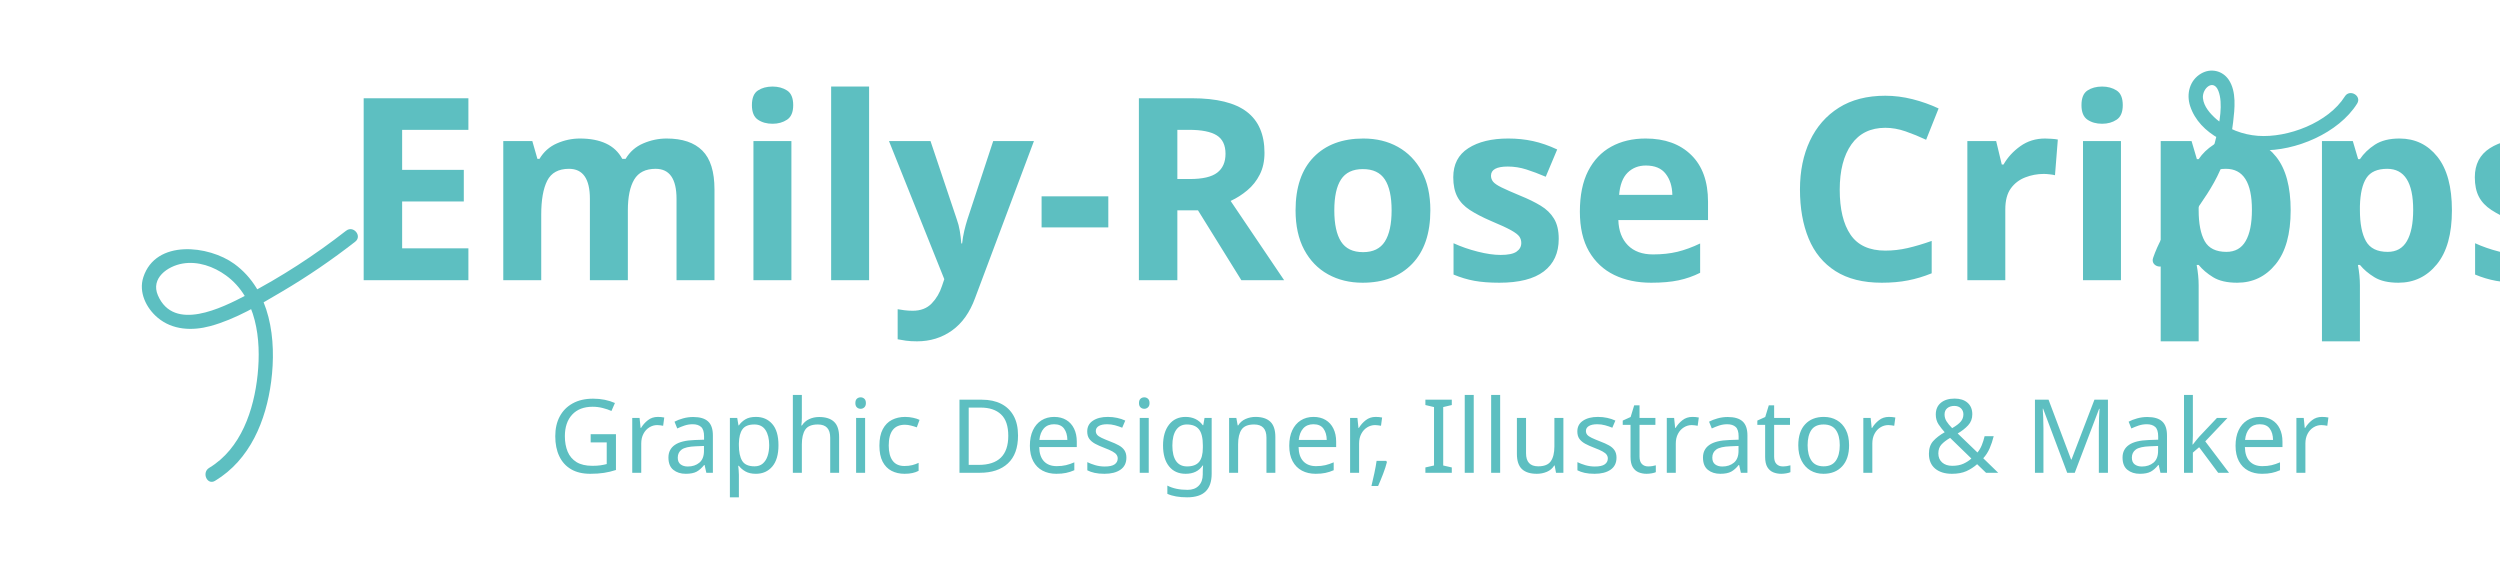
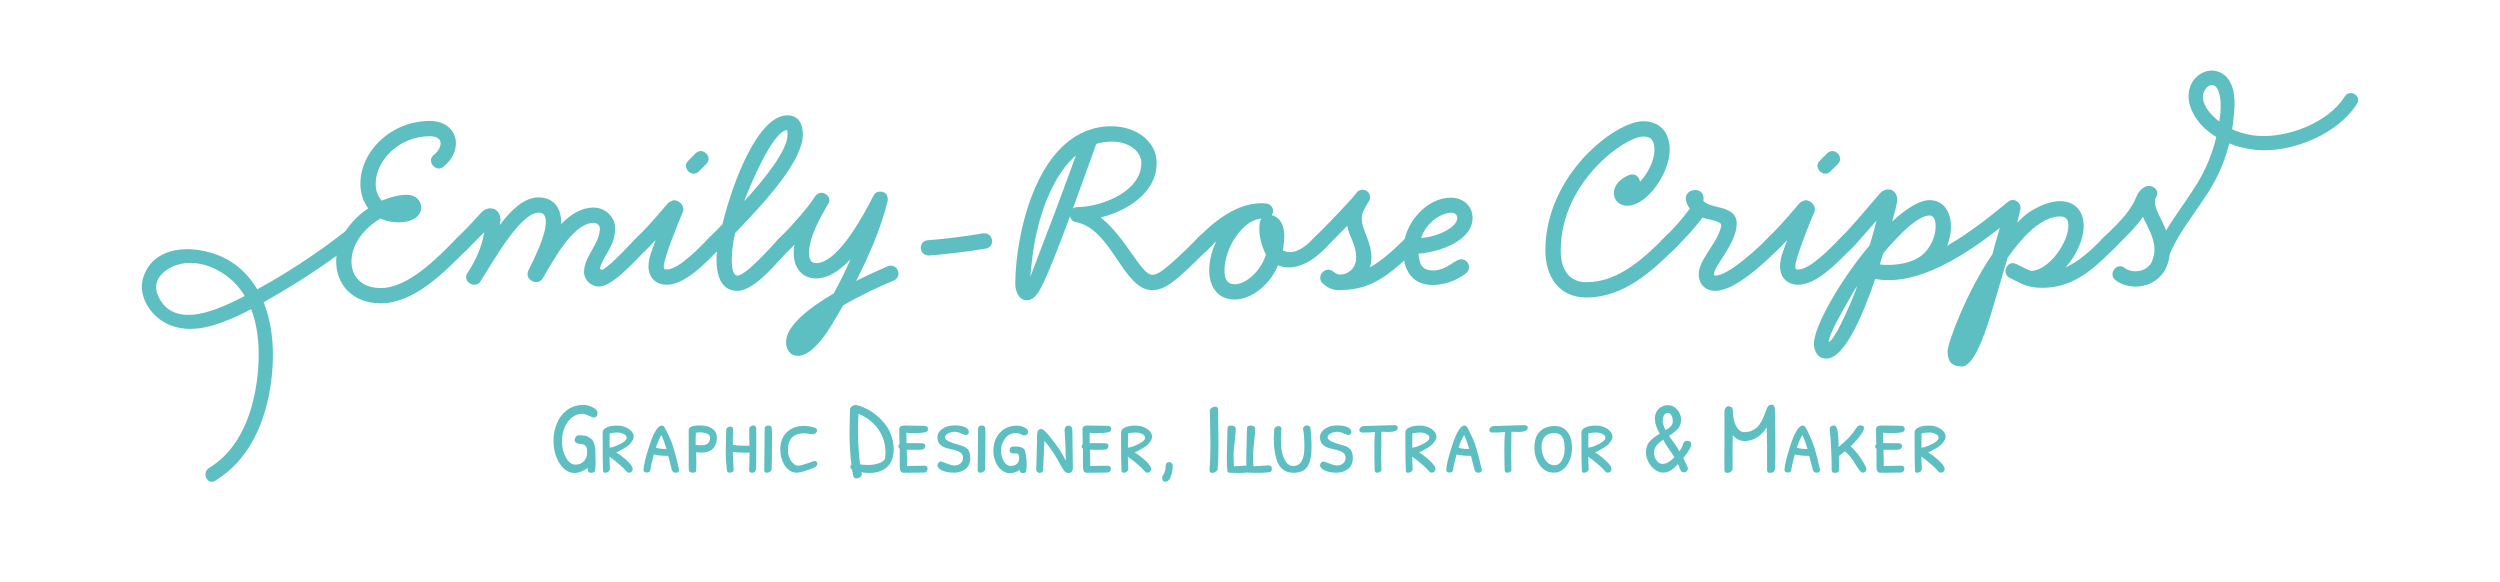
<svg xmlns="http://www.w3.org/2000/svg" id="Layer_1" version="1.1" viewBox="0 0 841.89 195.77">
  <defs>
    <style>
      .st0 {
-         font-family: HandsomePro-Bold, 'Handsome Pro';
-         font-size: 85.79px;
-         font-weight: 700;
-       }
- 
-       .st0, .st1, .st2 {
        fill: #5dbfc1;
-       }
- 
-       .st1 {
-         font-family: PatrickHandSC-Regular, 'Patrick Hand SC';
-         font-size: 34.47px;
      }
    </style>
  </defs>
  <g>
-     <text class="st0" transform="translate(114.75 94.35)">
-       <tspan x="0" y="0">Emily-Rose Cripps</tspan>
-     </text>
-     <path class="st2" d="M116.55,77.7c-10.58,8.26-21.84,15.58-33.75,21.77-8.08,4.2-24.24,12.38-29.62,0-2.51-5.77,3.22-9.85,8.34-10.72,5.14-.87,10.46,1,14.59,4.01,10.34,7.52,11.88,21.61,10.65,33.4-1.23,11.86-5.56,24.93-16.32,31.4-2.61,1.57-.68,5.95,1.96,4.37,11.81-7.1,17.2-20.27,18.92-33.46,1.82-14.04-.13-30.66-12.42-39.61-8.58-6.24-26.44-8.36-30.63,4.48-1.65,5.04.95,10.38,4.81,13.63,4.98,4.21,11.63,4.49,17.71,2.85,8.56-2.31,16.63-7.18,24.21-11.65,8.57-5.05,16.79-10.67,24.63-16.79,2.43-1.89-.62-5.59-3.05-3.69h0Z" />
-     <path class="st2" d="M729.68,88.14c3.89-11.36,13.12-19.79,17.91-30.71,2.28-5.2,3.77-10.66,4.43-16.3.52-4.46,1.19-10.29-1.48-14.26-2.1-3.12-6.04-3.99-9.27-2.12-3.9,2.25-5.07,6.86-3.72,10.98,3.13,9.6,14.65,14.55,23.98,14.86,11.45.38,26.02-5.76,32.25-15.71,1.64-2.62-2.5-5.02-4.13-2.42-5.55,8.85-19.23,14.04-29.31,13.28-5.03-.38-10.11-2.25-13.94-5.59-2.05-1.79-4.29-4.28-4.55-7.11-.3-3.28,3.56-6.65,5.21-2.42s.33,10.87-.66,15.24c-1.25,5.53-3.37,10.76-6.3,15.61-5.11,8.49-11.78,15.87-15.03,25.38-1,2.92,3.62,4.18,4.62,1.27h0Z" />
+     <g>
+       <path class="st0" d="M158.33,82.94l-1.37,1.37c-7.38,7.38-17.5,17.84-28.74,17.84-9.52,0-15.01-6.35-15.01-14.07,0-7.21,4.63-13.81,10.81-17.93-1.8-2.32-2.66-5.32-2.66-8.24,0-11.07,10.47-21.19,23.42-21.19,5.15,0,8.75,3.09,8.75,7.55,0,2.92-1.54,5.75-4.12,7.81-.51.43-1.12.69-1.63.69-1.37,0-2.66-1.37-2.66-2.75,0-.69.34-1.29,1.03-1.89,1.63-1.37,2.23-2.83,2.23-3.86,0-.94-.6-2.4-3.6-2.4-10.47,0-18.27,8.24-18.27,16.04,0,2.23.69,4.2,2.06,5.66,2.49-1.11,5.75-1.97,8.49-1.97,3,0,4.8,2.06,4.8,4.29,0,2.4-2.23,4.98-7.63,4.98-2.32,0-4.38-.43-6.09-1.29-5.41,3.17-9.78,8.58-9.78,14.5,0,4.8,3.17,8.92,9.87,8.92,9.27,0,18.96-10.12,25.14-16.3l1.37-1.37c.6-.6,1.2-.86,1.8-.86,1.37,0,2.66,1.29,2.66,2.66,0,.6-.26,1.2-.86,1.8Z" />
+       <path class="st0" d="M218.72,82.94l-1.37,1.37c-2.92,2.92-10.98,12.18-15.61,12.18-2.83,0-5.06-2.32-5.06-4.89,0-5.32,5.32-9.44,5.32-14.67,0-.94-.86-1.89-2.06-1.89-7.12,0-13.9,13.3-17.24,18.79-.51.86-1.37,1.2-2.14,1.2-1.37,0-2.92-1.2-2.92-2.66,0-.43.09-.77.26-1.2,2.06-4.2,5.92-11.84,5.92-16.47,0-2.49-1.12-3.09-2.49-3.09-6.35,0-16.3,18.27-19.56,23.16-.51.86-1.29,1.12-2.06,1.12-1.37,0-2.75-1.12-2.75-2.57,0-.43.17-.94.51-1.46,2.83-4.29,4.8-8.75,5.58-13.64-1.54,1.63-3.35,3.35-4.72,4.72l-1.37,1.37c-.6.6-1.2.86-1.8.86-1.37,0-2.66-1.29-2.66-2.66,0-.6.26-1.2.86-1.8l1.37-1.37c2.32-2.32,5.23-5.4,7.29-7.72.77-.86,1.89-1.46,3.09-1.46,2.4,0,3.43,2.06,3.43,3.77,0,.43-.09,1.2-.26,1.89,3.95-5.32,8.41-9.35,13.04-9.35s7.63,3,7.63,8.24v.77c3.17-3.26,6.78-5.58,10.98-5.58,3.6,0,7.21,2.83,7.21,7.03,0,5.23-3,8.24-4.55,11.75-.34.77-.51,1.29-.51,1.63,0,.43.26.51.77.51.26,0,.94-.51,1.97-1.37,3.17-2.57,6.26-6.09,8.92-8.75l1.37-1.37c.6-.6,1.2-.86,1.8-.86,1.37,0,2.66,1.29,2.66,2.66,0,.6-.26,1.2-.86,1.8Z" />
+       <path class="st0" d="M243.17,82.94l-1.37,1.37c-4.12,4.12-11.07,11.58-17.24,11.58-3.95,0-6.18-2.66-6.18-6.26,0-2.83,1.46-6.09,2.4-8.75-.69.69-1.37,1.37-2.06,2.06l-1.37,1.37c-.6.6-1.2.86-1.8.86-1.37,0-2.66-1.29-2.66-2.66,0-.6.26-1.2.86-1.8l1.37-1.37c3.95-3.95,7.98-8.75,9.87-10.98.26-.26,1.63-.94,1.97-.94,1.54,0,3.17,1.46,3.17,3,0,.34,0,.6-.17.94-1.03,2.32-6.43,15.61-6.43,18.27,0,1.03.17,1.12,1.03,1.12,3.95,0,10.89-7.29,13.64-10.04l1.37-1.37c.6-.6,1.2-.86,1.8-.86,1.37,0,2.66,1.29,2.66,2.66,0,.6-.26,1.2-.86,1.8ZM237.77,55.32l-2.32,2.32c-.6.6-1.2.86-1.8.86-1.37,0-2.66-1.29-2.66-2.66,0-.6.26-1.2.86-1.8l2.32-2.32c.6-.6,1.2-.86,1.8-.86,1.37,0,2.66,1.29,2.66,2.66,0,.6-.26,1.2-.86,1.8Z" />
+       <path class="st0" d="M247.55,78.48c-.77,3.35-1.12,6.52-1.12,9.01,0,.94,0,5.32,1.89,5.32,3,0,12.18-10.64,13.64-12.1l1.37-1.37c.6-.6,1.2-.86,1.8-.86,1.37,0,2.66,1.29,2.66,2.66,0,.6-.26,1.2-.86,1.8l-1.37,1.37c-3.69,3.69-11.32,13.64-17.24,13.64s-7.03-6-7.03-10.47c0-.77,0-1.8.17-2.92-.51.34-.94.6-1.46.6-1.37,0-2.66-1.29-2.66-2.66,0-.6.26-1.2.86-1.8l1.37-1.37c1.03-1.03,2.23-2.32,3.69-3.77,3.69-15.01,12.18-36.72,21.88-36.72,3.95,0,5.23,3.09,5.23,6.43,0,8.49-11.41,21.45-22.82,33.2ZM265.13,44.08l-.08-.26c-4.8,0-13.04,19.99-14.41,23.93,7.21-7.89,14.58-17.16,14.58-22.48,0-.43,0-.86-.09-1.2Z" />
+       <path class="st0" d="M300.99,94.44c-4.89,2.06-11.24,4.98-17.07,8.41-1.29,2.32-2.66,4.55-4.03,6.86-3.43,5.66-7.63,10.12-11.15,10.12-3.09,0-4.03-2.66-4.03-4.63,0-5.49,7.72-11.5,16.04-16.38,2.06-3.69,3.95-7.55,5.66-11.5-3.52,3.69-7.38,6.43-11.58,6.43-4.63,0-7.55-3.43-7.55-8.58,0-.94.09-1.89.26-2.83l-1.97,1.97c-.6.6-1.2.86-1.8.86-1.37,0-2.66-1.29-2.66-2.66,0-.6.26-1.2.86-1.8l1.37-1.37c3.6-3.6,9.18-9.95,11.07-13.12.43-.69,1.29-1.29,2.14-1.29,1.37,0,2.75,1.03,2.75,2.49,0,.6-.17.94-.51,1.46-2.75,4.63-6.35,11.15-6.35,16.3,0,2.92,1.29,3.43,2.4,3.43,7.46,0,16.21-16.64,19.22-22.56.51-1.03,1.29-1.54,2.32-1.54,1.63,0,2.57,1.03,2.57,2.49,0,.34,0,.6-.09.94-2.32,9.27-6.26,18.19-10.55,26.68,4.38-2.23,8.32-3.95,10.64-4.98.34-.17.77-.17,1.12-.17,1.46,0,2.49,1.29,2.49,2.66,0,.94-.43,1.8-1.54,2.32Z" />
+       <path class="st0" d="M331.96,83.72c-5.4.94-14.93,2.06-19.13,2.32-1.54,0-2.75-1.03-2.75-2.57,0-1.2.77-2.49,2.4-2.57,4.03-.26,13.38-1.37,18.62-2.32h.51c1.54,0,2.49,1.37,2.49,2.66,0,1.12-.69,2.23-2.14,2.49Z" />
+       <path class="st0" d="M407.79,82.94l-1.37,1.37c-10.98,10.98-14.24,13.38-18.44,13.38-9.69,0-13.47-20.25-25.31-22.82-1.2-.09-2.15-.86-2.32-2.06-4.29,11.58-8.92,23.33-10.98,26.08-.86,1.12-1.97,2.23-3.52,2.23-2.92,0-3.95-3.26-3.95-5.58,0-16.04,7.29-53.02,32.43-53.02,7.81,0,15.18,4.72,15.18,12.35,0,10.29-10.38,16.3-18.87,18.36,8.41,6.52,13.64,19.3,17.33,19.3,1.54,0,3.26-.26,14.84-11.84l1.37-1.37c.6-.6,1.2-.86,1.8-.86,1.37,0,2.66,1.29,2.66,2.66,0,.6-.26,1.2-.86,1.8ZM348.86,79.34c-.94,4.38-1.54,9.61-1.89,13.9,1.46-3.86,3.17-8.41,4.98-13.12,3.69-9.44,7.81-20.76,10.38-27.79-6.86,5.92-11.24,16.64-13.47,27.02ZM374.33,47.69c-1.8,0-3.52.26-5.15.77-1.29,3.6-4.46,12.44-7.89,21.79.51-.43.86-.51,1.54-.51,7.72,0,21.53-5.06,21.53-14.84,0-3.6-3.69-7.21-10.04-7.21Z" />
+       <path class="st0" d="M446.91,82.94l-1.37,1.37c-3.35,3.35-7.46,5.75-11.58,5.75-1.2,0-2.4-.26-3.6-.69-2.57,6.35-8.84,11.5-14.58,11.5-6.18,0-8.58-4.98-8.58-9.78,0-2.66.69-6.43,2.4-9.87l-3.17,3.09c-.6.6-1.2.86-1.8.86-1.37,0-2.66-1.29-2.66-2.66,0-.6.26-1.2.86-1.8l1.37-1.37c7.29-7.29,14.07-10.9,20.67-10.9.6,0,.69,0,1.46.09,1.63.17,2.4,1.37,2.4,2.57,0,.51-.17.94-.43,1.37,3.17.77,4.2,4.12,4.2,6.95,0,1.37-.17,3.09-.51,4.89.77.34,1.63.6,2.4.6,2.49,0,5.06-1.72,7.55-4.2l1.37-1.37c.6-.6,1.2-.86,1.8-.86,1.37,0,2.66,1.29,2.66,2.66,0,.6-.26,1.2-.86,1.8ZM424.09,77.11c0-1.8.17-2.57.69-3.52-6.09.34-12.44,9.78-12.44,17.5,0,3.35,1.29,4.63,3.43,4.63,3.77,0,8.66-4.2,10.55-9.95-1.63-3.26-2.23-6.26-2.23-8.66Z" />
+       <path class="st0" d="M477.79,82.94l-1.37,1.37c-10.47,10.47-16.47,13.38-25.74,13.38-2.06,0-3.86-.94-5.32-2.32-.6-.6-.77-1.2-.77-1.8,0-1.54,1.29-2.75,2.75-2.75.51,0,1.2.17,1.72.69.34.26.51.34.77.51.51.34,1.03.43,1.54.43,2.75,0,5.32-2.32,5.32-5.58,0-4.8-2.23-6.69-3-10.81-2.4,2.49-4.89,4.98-6.78,6.86l-1.37,1.37c-.6.6-1.2.86-1.8.86-1.37,0-2.66-1.29-2.66-2.66,0-.6.26-1.2.86-1.8l1.37-1.37c4.55-4.55,11.58-11.84,13.38-14.24.6-.86,1.37-1.2,2.14-1.2,1.37,0,2.57,1.12,2.57,2.57,0,.51-.17,1.03-.6,1.63-.86,1.29-2.23,3.69-2.23,5.15,0,4.63,3.26,7.72,3.26,13.64,0,1.12-.17,2.23-.51,3.17,3.17-1.8,6.78-4.63,11.5-9.35l1.37-1.37c.6-.6,1.2-.86,1.8-.86,1.37,0,2.66,1.29,2.66,2.66,0,.6-.26,1.2-.86,1.8Z" />
+       <path class="st0" d="M477.7,85.43c.26,3.43,1.03,5.66,4.98,5.66,1.37,0,2.92-.43,4.55-1.29,2.06-1.12,3.43-2.49,4.89-2.49s2.57,1.2,2.57,2.57c0,.6-.17,1.2-.6,1.72-.51.69-2.32,1.89-4.63,2.92-2.32.94-4.72,1.46-6.86,1.46-7.12,0-10.04-4.98-10.04-11.58,0-9.35,8.06-17.84,15.96-17.84,4.29,0,7.38,2.83,7.38,6.86,0,6.95-9.52,11.24-18.19,12.01ZM488.51,71.62c-4.89.6-8.58,4.46-9.95,8.49,5.4-.26,12.18-3.52,12.18-6.69,0-.51-.17-1.8-2.23-1.8Z" />
+       <path class="st0" d="M564.77,82.94c-8.24,8.24-17.84,17.24-30.54,17.24-9.44,0-13.81-7.29-13.81-15.87,0-25.48,23.59-43.49,32.94-43.49,5.32,0,8.92,3.43,8.92,9.61,0,7.81-7.55,18.87-14.33,18.87-2.23,0-4.46-1.54-4.46-4.29,0-3,2.66-5.06,5.15-6.09.43-.17.77-.17,1.12-.17,1.46,0,2.4,1.2,2.49,2.49,2.49-2.66,4.89-6.86,4.89-10.81,0-3.52-1.46-4.46-3.77-4.46-6.09,0-27.79,15.27-27.79,38.35,0,6.95,3.17,10.72,8.66,10.72,11.07,0,19.82-8.58,26.94-15.7.6-.6,1.2-.86,1.8-.86,1.37,0,2.66,1.29,2.66,2.66,0,.6-.26,1.2-.86,1.8Z" />
+       <path class="st0" d="M599.77,82.94l-1.37,1.37c-4.2,4.2-14.15,13.64-20.76,13.64-3.17,0-5.58-2.06-5.58-5.66,0-4.72,6.09-10.38,7.38-15.44.09-.43.17-.77.17-1.03,0-.43-.17-.6-.6-.86-2.23-1.12-3.43-.86-5.66-1.72-3.09,4.12-5.66,6.78-8.58,9.69l-1.37,1.37c-.6.6-1.2.86-1.8.86-1.37,0-2.66-1.29-2.66-2.66,0-.6.26-1.2.86-1.8l1.37-1.37c2.75-2.75,5.49-5.75,7.89-9.09-.6-.69-1.37-2.32-1.37-3.43,0-1.8,1.63-2.83,3.17-2.83,1.46,0,2.83.94,2.83,2.75,0,.26,0,.6-.09.94,2.83,2.92,11.24,1.29,11.24,7.63,0,6.69-7.63,14.15-7.63,16.99,0,.43.09.52.43.52,4.55,0,14.5-9.44,17.16-12.1l1.37-1.37c.6-.6,1.2-.86,1.8-.86,1.37,0,2.66,1.29,2.66,2.66,0,.6-.26,1.2-.86,1.8Z" />
+       <path class="st0" d="M624.22,82.94l-1.37,1.37c-4.12,4.12-11.07,11.58-17.24,11.58-3.95,0-6.18-2.66-6.18-6.26,0-2.83,1.46-6.09,2.4-8.75-.69.69-1.37,1.37-2.06,2.06l-1.37,1.37c-.6.6-1.2.86-1.8.86-1.37,0-2.66-1.29-2.66-2.66,0-.6.26-1.2.86-1.8l1.37-1.37c3.95-3.95,7.98-8.75,9.87-10.98.26-.26,1.63-.94,1.97-.94,1.54,0,3.17,1.46,3.17,3,0,.34,0,.6-.17.94-1.03,2.32-6.43,15.61-6.43,18.27,0,1.03.17,1.12,1.03,1.12,3.95,0,10.89-7.29,13.64-10.04l1.37-1.37c.6-.6,1.2-.86,1.8-.86,1.37,0,2.66,1.29,2.66,2.66,0,.6-.26,1.2-.86,1.8ZM618.82,55.32l-2.32,2.32c-.6.6-1.2.86-1.8.86-1.37,0-2.66-1.29-2.66-2.66,0-.6.26-1.2.86-1.8l2.32-2.32c.6-.6,1.2-.86,1.8-.86,1.37,0,2.66,1.29,2.66,2.66,0,.6-.26,1.2-.86,1.8Z" />
+       <path class="st0" d="M712.66,82.94l-1.37,1.37c-6.86,6.86-13.47,12.61-23.5,12.61-4.89,0-6.78-1.2-10.98-3.35-1.03-.51-1.46-1.37-1.46-2.23,0-1.37,1.03-2.75,2.49-2.75.34,0,.77.17,1.2.34,1.97.94,3.35,1.8,4.98,2.32,6-.26,12.52-9.52,12.52-15.27,0-2.32-.94-3.09-2.83-3.09-5.92,0-12.27,6.18-17.67,13.98-1.46,5.06-2.92,10.04-4.38,14.93-2.75,9.35-6.61,21.62-11.07,21.62-3.43,0-4.72-1.8-4.72-5.15,0-3,6.78-20.67,15.1-32.68.69-2.92,1.63-5.83,2.49-8.84-10.38,8.15-24.54,17.59-37.32,17.59-1.54,0-3.09-.09-4.63-.43-4.38,12.78-10.47,26.85-16.47,26.85-3.26,0-4.2-3.09-4.2-4.98,0-5.83,8.84-21.36,18.79-33.2,1.03-3.35,1.8-6.26,2.32-8.32-3,3.43-6.35,7.29-7.72,8.66l-1.37,1.37c-.6.6-1.2.86-1.8.86-1.37,0-2.66-1.29-2.66-2.66,0-.6.26-1.2.86-1.8l1.37-1.37c2.32-2.32,10.47-11.84,12.27-13.98.43-.52,1.46-1.54,2.92-1.54,2.49,0,3.09,2.32,3.09,3.35,0,1.54-1.12,5.23-1.72,7.46,4.63-4.29,9.18-7.21,12.61-7.21,5.32,0,7.21,4.89,7.21,8.84,0,2.06-.43,4.29-1.29,6.52,7.46-4.29,14.75-10.04,20.42-14.75.51-.34,1.03-.69,1.63-.69,1.29,0,2.66,1.2,2.66,2.57,0,.17,0,.43-.09.69l-1.03,4.46c1.37-1.46,2.57-2.57,3.69-3.35,3.86-2.57,7.55-3.95,10.72-3.95,4.98,0,7.98,3.35,7.98,8.24,0,4.55-2.4,9.95-6.09,14.07,4.55-2.06,8.32-5.58,12.1-9.35l1.37-1.37c.6-.6,1.2-.77,1.8-.77,1.37,0,2.57,1.2,2.57,2.57,0,.6-.17,1.2-.77,1.8ZM618.39,108.59c-1.46,2.83-2.57,5.49-2.57,6.35,0,.09.17.17.17.17.52,0,2.32-2.66,3.86-5.83,2.32-4.63,4.98-10.9,5.58-13.04-1.37,2.14-4.55,7.63-7.03,12.35ZM649.78,72.56c-3.6,0-9.61,5.58-15.61,12.78-.34,1.2-.69,2.4-1.12,3.69.94.17,2.06.17,3.09.17,3.6,0,8.24-.94,10.98-3.17,3.09-2.49,4.72-6.52,4.72-9.78,0-3-1.12-3.69-2.06-3.69Z" />
+       <path class="st0" d="M719.1,96.5c-2.4,0-4.8-.69-6.69-2.14-.77-.6-1.03-1.29-1.03-1.97,0-1.37,1.2-2.75,2.57-2.75.51,0,1.03.17,1.54.6.86.69,2.23,1.12,3.6,1.12,3.09,0,6.43-1.97,6.43-7.12,0-4.55-2.4-7.72-3.86-11.24-2.49,3.69-5.92,6.86-9.01,9.95l-1.37,1.37c-.6.6-1.2.86-1.8.86-1.37,0-2.66-1.29-2.66-2.66,0-.6.26-1.2.86-1.8l1.37-1.37c3.52-3.52,7.72-7.29,9.87-11.92.86-1.89,1.29-3.35,3.35-4.46.43-.26.86-.34,1.29-.34,1.46,0,2.92.86,2.92,2.49,0,.43-.17.94-.51,1.46-.17.26-.26.69-.26,1.46,0,4.03,4.98,8.49,4.98,16.21,0,8.32-5.92,12.27-11.58,12.27Z" />
+     </g>
+     <path class="st0" d="M116.55,77.7c-10.58,8.26-21.84,15.58-33.75,21.77-8.08,4.2-24.24,12.38-29.62,0-2.51-5.77,3.22-9.85,8.34-10.72,5.14-.87,10.46,1,14.59,4.01,10.34,7.52,11.88,21.61,10.65,33.4-1.23,11.86-5.56,24.93-16.32,31.4-2.61,1.57-.68,5.95,1.96,4.37,11.81-7.1,17.2-20.27,18.92-33.46,1.82-14.04-.13-30.66-12.42-39.61-8.58-6.24-26.44-8.36-30.63,4.48-1.65,5.04.95,10.38,4.81,13.63,4.98,4.21,11.63,4.49,17.71,2.85,8.56-2.31,16.63-7.18,24.21-11.65,8.57-5.05,16.79-10.67,24.63-16.79,2.43-1.89-.62-5.59-3.05-3.69h0Z" />
+     <path class="st0" d="M729.68,88.14c3.89-11.36,13.12-19.79,17.91-30.71,2.28-5.2,3.77-10.66,4.43-16.3.52-4.46,1.19-10.29-1.48-14.26-2.1-3.12-6.04-3.99-9.27-2.12-3.9,2.25-5.07,6.86-3.72,10.98,3.13,9.6,14.65,14.55,23.98,14.86,11.45.38,26.02-5.76,32.25-15.71,1.64-2.62-2.5-5.02-4.13-2.42-5.55,8.85-19.23,14.04-29.31,13.28-5.03-.38-10.11-2.25-13.94-5.59-2.05-1.79-4.29-4.28-4.55-7.11-.3-3.28,3.56-6.65,5.21-2.42s.33,10.87-.66,15.24c-1.25,5.53-3.37,10.76-6.3,15.61-5.11,8.49-11.78,15.87-15.03,25.38-1,2.92,3.62,4.18,4.62,1.27h0Z" />
  </g>
-   <text class="st1" transform="translate(184.88 159.21)">
-     <tspan x="0" y="0">Graphic Designer, Illustrator &amp; Maker</tspan>
-   </text>
+   <g>
+     <path class="st0" d="M196.29,136.32c1.1,0,2.2.28,3.29.83,1.09.55,1.64,1.17,1.64,1.86,0,1.06-.44,1.59-1.31,1.59-.32,0-.88-.21-1.69-.62-.8-.41-1.48-.62-2.03-.62-1.98,0-3.62.88-4.95,2.65-1.32,1.77-1.98,4.02-1.98,6.76,0,2.05.45,3.84,1.34,5.38.9,1.54,1.96,2.31,3.19,2.31s2.19-.41,2.89-1.22c.7-.82,1.05-1.74,1.05-2.77,0-.57-.04-1.05-.12-1.43-.08-.38-.28-.72-.6-1.03-.32-.31-.75-.46-1.28-.46s-1.03-.11-1.5-.34c-.47-.23-.71-.54-.71-.93s.11-.76.34-1.1c.23-.34.54-.55.93-.62,1.56,0,2.61.16,3.15.48s.95.59,1.22.79c.28.21.5.55.69,1.03.18.48.33.88.43,1.21.1.32.18.84.22,1.55.05,1.19.07,2.59.07,4.19s-.12,2.58-.34,2.95c-.21.3-.55.45-1.03.47-.48.01-.82-.09-1-.29-.18-.21-.3-.67-.34-1.38-.55.48-1.25.89-2.08,1.22-.84.33-1.58.5-2.22.5-2.02,0-3.72-1.07-5.1-3.22-1.38-2.15-2.07-4.74-2.07-7.77,0-1.61.26-3.19.79-4.74.53-1.55,1.24-2.85,2.14-3.91,1.88-2.18,4.21-3.27,6.96-3.27Z" />
+     <path class="st0" d="M205.39,157.93c0,.34-.16.64-.48.9-.32.25-.68.38-1.07.38-.51,0-.76-.23-.76-.69-.09-1.08-.14-5.36-.14-12.86,0-.74.44-1.31,1.33-1.72.88-.41,2.07-.62,3.55-.62s2.78.37,3.89,1.1c1.11.74,1.67,1.62,1.67,2.65,0,.51-.22,1.07-.65,1.69-.44.62-.9,1.11-1.4,1.46-.49.36-1.2.79-2.12,1.29-.92.51-1.48.78-1.69.83,1.45.92,2.73,1.92,3.86,3,1.13,1.08,1.69,1.93,1.69,2.55s-.28,1.02-.83,1.21c-.16.05-.37.07-.62.07s-.57-.25-.96-.74-1.13-1.21-2.21-2.14-2.15-1.76-3.21-2.5c.05,1.84.09,3.21.14,4.1v.03ZM205.25,150.73c.76,0,1.9-.37,3.41-1.12,1.52-.75,2.31-1.44,2.38-2.09,0-.62-.34-1.09-1.03-1.4-.69-.31-1.41-.47-2.17-.47-.87,0-1.72.1-2.55.31-.02,1.1-.03,2.69-.03,4.76Z" />
+     <path class="st0" d="M219.01,158.28c-.09.57-.5.86-1.22.86s-1.08-.3-1.08-.9c0-1.36.67-4.11,2-8.27.6-1.91,1.26-3.49,2-4.76.74-1.26,1.45-1.9,2.14-1.9.37,0,.69.22.96.65.28.44.78,1.43,1.5,2.98.72,1.55,1.33,3.19,1.81,4.93.48,1.74,1.01,3.85,1.58,6.36,0,.3-.1.53-.31.71-.21.17-.46.26-.76.26-.74,0-1.2-.32-1.38-.96l-1.21-4.72c-2.02,0-3.64-.16-4.86-.48-.69,2.53-1.08,4.27-1.17,5.24ZM222.73,146.49c-.76,1.29-1.38,2.72-1.86,4.31,1.01.28,2.21.41,3.58.41-.44-1.59-1.01-3.16-1.72-4.72Z" />
+     <path class="st0" d="M235.93,143.28c1.66,0,2.98.36,3.98,1.09,1,.72,1.5,1.69,1.5,2.91,0,1.88-.59,3.27-1.76,4.17-.85.64-2,.96-3.45.96-.55,0-1.15-.05-1.79-.14.07,1.36.1,2.53.1,3.53s-.02,1.87-.07,2.6c-.05.53-.38.79-1,.79s-1.03-.13-1.22-.38-.29-.63-.29-1.14v-12.96c.05-.97,1.38-1.45,4-1.45ZM234.34,145.73c-.05.69-.07,1.43-.07,2.22v1.88c.6.07,1.26.1,2,.1s1.34-.14,1.83-.41c.67-.37,1-1.06,1-2.07v-.31c-.05-.6-.6-1.03-1.65-1.31-.6-.16-1.15-.24-1.65-.24s-.99.05-1.45.14Z" />
+     <path class="st0" d="M254.68,152.18l-.04,5.1c0,1.29-.41,1.93-1.24,1.93-.39,0-.68-.08-.88-.24-.2-.16-.28-.41-.26-.76.09-1.22.14-3.16.14-5.83-.39.05-.99.07-1.81.07s-2.08-.09-3.81-.28v.72c0,.48.09,2.23.28,5.24.02.37-.11.64-.4.81-.29.17-.58.26-.88.26s-.53-.09-.71-.26c-.17-.17-.27-.37-.29-.6-.25-2.39-.38-4.2-.38-5.43s.01-2.06.03-2.5l.14-5.76c.02-.28.18-.51.47-.71.29-.19.59-.29.91-.29.6,0,.9.25.9.76l-.07,5.41c1.15.18,2.15.28,3,.28h2.62c-.07-1.26-.1-3.17-.1-5.72,0-.32.16-.59.47-.79.31-.21.64-.31,1-.31s.6.16.74.48c.14.32.2.63.17.93v7.48Z" />
+     <path class="st0" d="M258.33,159.21c-.64,0-.96-.28-.96-.83l.14-14.03c0-.32.11-.58.34-.78.23-.19.51-.29.84-.29s.62.08.86.24c.24.16.37.43.4.81.02.38.03,1.22.03,2.53,0,6.14-.05,9.87-.14,11.2-.02.3-.2.56-.53.79-.33.23-.66.34-.98.34Z" />
+     <path class="st0" d="M273.71,146.25l-2.79-.34c-3.72,0-5.58,1.86-5.58,5.58,0,1.88.56,3.38,1.69,4.48.55.57,1.13.86,1.72.86s1.64-.26,3.14-.79c1.49-.53,2.3-.79,2.41-.79.62,0,.93.29.93.86,0,.48-.26.9-.79,1.24-2.87,1.22-4.95,1.83-6.24,1.83-.78,0-1.55-.25-2.31-.76-.76-.5-1.36-1.16-1.79-1.96-.9-1.59-1.34-3.29-1.34-5.1,0-2.44.74-4.37,2.21-5.79,1.47-1.42,3.35-2.14,5.65-2.14,1.33,0,2.65.22,3.96.65v.03c.41.25.62.54.62.86s-.17.61-.5.88-.66.4-.98.4Z" />
+     <path class="st0" d="M286.87,158.1c-.34-.25-.52-.53-.52-.84s.13-.57.38-.78c-.44-3.29-.65-7.05-.65-11.31,0-1.29.06-3.79.17-7.51.12-.34.35-.64.71-.9.36-.25.69-.38,1.02-.38s.52.01.59.03c3.29.92,6.15,2.69,8.58,5.33,2.44,2.63,3.71,5.79,3.83,9.46,0,4.04-1.68,6.58-5.03,7.62-.96.3-1.98.45-3.05.45s-2-.08-2.81-.24c.09.18.14.43.14.74s-.19.61-.57.9c-.38.29-.83.43-1.34.43s-.84-.31-.98-.93l-.45-2.07ZM288.94,144.9c0,4.02.23,7.84.69,11.44.55.16,1.48.24,2.79.24s2.57-.22,3.77-.65c1.21-.44,1.84-1.08,1.91-1.93.07-.64.1-1.14.1-1.48,0-2.99-.8-5.63-2.4-7.93-1.6-2.3-3.83-4.04-6.7-5.24-.12,2.71-.17,4.56-.17,5.55Z" />
+     <path class="st0" d="M305.38,151.45l.07,4.52c0,.6-.01.92-.03.96l5.96-.1c.67.07,1,.36,1,.86,0,.97-.45,1.45-1.34,1.45l-6.76.07c-.41,0-.72-.14-.91-.43-.2-.29-.3-.59-.33-.91-.02-.32-.04-.68-.04-1.07v-5.72c-.3-.16-.45-.4-.45-.72s.13-.61.38-.86c-.07-1.79-.1-3.42-.1-4.89,0-.85.52-1.29,1.55-1.31h.96l6.03.1h.03c.74.09,1.1.44,1.1,1.03,0,.46-.14.77-.41.93-.6.32-2.03.48-4.31.48-.85,0-1.7-.03-2.55-.1,0,2.07.01,3.23.04,3.48.9.02,2.65.03,5.27.03.71.09,1.07.41,1.07.96,0,.28-.12.54-.34.79-.23.25-.48.4-.74.43-.26.03-.83.05-1.69.05s-2.02-.01-3.46-.03Z" />
+     <path class="st0" d="M315.69,147.18c0-1.08.55-2,1.65-2.77,1.1-.77,2.45-1.15,4.05-1.15s2.81.21,3.64.62,1.24.94,1.24,1.59c0,.3-.1.55-.29.74s-.43.29-.71.29-.82-.18-1.64-.55c-.82-.37-1.55-.55-2.21-.55s-1.34.18-2.07.53c-.72.36-1.09.8-1.09,1.33s.44,1,1.31,1.41,1.91.77,3.1,1.07c1.19.3,1.99.59,2.4.88.4.29.69.52.86.69.17.17.35.51.53,1,.18.49.28,1.13.28,1.91,0,1.68-.55,2.92-1.64,3.74-1.09.82-2.39,1.22-3.89,1.22s-2.8-.24-3.88-.72-1.62-1.08-1.62-1.79c0-.37.16-.69.47-.98.31-.29.64-.36.98-.22,2.16.85,3.52,1.28,4.07,1.28.99,0,1.75-.25,2.28-.74.53-.49.79-1.12.79-1.88s-.3-1.34-.9-1.74c-.6-.4-1.32-.69-2.15-.88-.84-.18-1.68-.39-2.52-.62-.84-.23-1.56-.63-2.15-1.21-.6-.57-.9-1.4-.9-2.48Z" />
+     <path class="st0" d="M330.2,159.21c-.64,0-.96-.28-.96-.83l.14-14.03c0-.32.11-.58.34-.78.23-.19.51-.29.84-.29s.62.08.86.24c.24.16.37.43.4.81.02.38.03,1.22.03,2.53,0,6.14-.05,9.87-.14,11.2-.02.3-.2.56-.53.79-.33.23-.66.34-.98.34Z" />
+     <path class="st0" d="M342.3,143.32c.96,0,1.86.21,2.69.62s1.24.92,1.24,1.52c0,.32-.13.6-.38.83-.25.23-.55.34-.9.34s-.74-.13-1.17-.4c-.44-.26-1.01-.4-1.72-.4-1.47,0-2.67.61-3.58,1.83-.92,1.22-1.38,2.56-1.38,4.02s.32,2.69.96,3.71c.64,1.01,1.39,1.52,2.24,1.52s1.54-.22,2.08-.67.81-1.02.81-1.71c0-1.19-.22-1.79-.66-1.79-.96,0-1.63-.06-2-.19-.37-.13-.55-.41-.55-.84,0-.83.37-1.28,1.1-1.34.32-.02.74-.03,1.24-.03s1.02.09,1.55.28c.73.28,1.18.71,1.34,1.31.34,1.43.52,2.76.52,4v.79c0,.39,0,.71-.02.95s-.05.52-.1.83c-.06.31-.16.52-.31.64s-.4.17-.76.17-.63-.07-.81-.22c-.18-.15-.31-.42-.38-.81-1.08.71-2.16,1.07-3.24,1.07s-2.06-.38-2.95-1.15c-.88-.77-1.55-1.73-1.98-2.88-.44-1.15-.65-2.3-.65-3.45,0-2.55.74-4.61,2.21-6.17,1.47-1.56,3.32-2.34,5.55-2.34Z" />
+     <path class="st0" d="M351.71,148.45l-.38,8.38c-.02.74-.05,1.23-.07,1.48-.09.62-.49.93-1.21.93-.28,0-.52-.1-.74-.29-.22-.2-.34-.44-.36-.74.18-5.97.28-9.2.28-9.67v-1.57c0-.57.06-1.09.17-1.55.16-.62.57-.93,1.24-.93.32,0,.72.22,1.21.65s1.18,1.24,2.1,2.41c2.18,2.69,3.84,5.23,4.96,7.62-.05-3.26-.13-5.75-.24-7.46s-.17-2.65-.17-2.81v-.28c.16-.87.63-1.31,1.41-1.31.3,0,.57.13.83.4.25.26.38.59.38.98l.17,12.82c0,1.2-.48,1.79-1.45,1.79-.57,0-1.02-.2-1.34-.6-.32-.4-.55-.72-.69-.95-.14-.23-.34-.6-.62-1.1-1.77-3.33-3.6-6.07-5.48-8.2Z" />
+     <path class="st0" d="M367.08,151.45l.07,4.52c0,.6-.01.92-.03.96l5.96-.1c.67.07,1,.36,1,.86,0,.97-.45,1.45-1.34,1.45l-6.76.07c-.41,0-.72-.14-.91-.43-.2-.29-.3-.59-.33-.91-.02-.32-.04-.68-.04-1.07v-5.72c-.3-.16-.45-.4-.45-.72s.13-.61.38-.86c-.07-1.79-.1-3.42-.1-4.89,0-.85.52-1.29,1.55-1.31h.96l6.03.1h.03c.74.09,1.1.44,1.1,1.03,0,.46-.14.77-.41.93-.6.32-2.03.48-4.31.48-.85,0-1.7-.03-2.55-.1,0,2.07.01,3.23.04,3.48.9.02,2.65.03,5.27.03.71.09,1.07.41,1.07.96,0,.28-.12.54-.34.79-.23.25-.48.4-.74.43-.26.03-.83.05-1.69.05s-2.02-.01-3.46-.03Z" />
+     <path class="st0" d="M379.97,157.93c0,.34-.16.64-.48.9-.32.25-.68.38-1.07.38-.51,0-.76-.23-.76-.69-.09-1.08-.14-5.36-.14-12.86,0-.74.44-1.31,1.33-1.72.88-.41,2.07-.62,3.55-.62s2.78.37,3.89,1.1c1.11.74,1.67,1.62,1.67,2.65,0,.51-.22,1.07-.65,1.69-.44.62-.9,1.11-1.4,1.46-.49.36-1.2.79-2.12,1.29-.92.51-1.48.78-1.69.83,1.45.92,2.73,1.92,3.86,3,1.13,1.08,1.69,1.93,1.69,2.55s-.28,1.02-.83,1.21c-.16.05-.37.07-.62.07s-.57-.25-.96-.74-1.13-1.21-2.21-2.14-2.15-1.76-3.21-2.5c.05,1.84.09,3.21.14,4.1v.03ZM379.83,150.73c.76,0,1.9-.37,3.41-1.12,1.52-.75,2.31-1.44,2.38-2.09,0-.62-.34-1.09-1.03-1.4-.69-.31-1.41-.47-2.17-.47-.87,0-1.72.1-2.55.31-.02,1.1-.03,2.69-.03,4.76Z" />
+     <path class="st0" d="M393.69,155.62c.62,0,1.03.32,1.24.96,0,1.52-.24,2.88-.72,4.1-.16.44-.4.8-.71,1.1-.31.3-.64.45-.98.45-.76,0-1.14-.4-1.14-1.21,0-.25.03-.49.1-.72.71-.8,1.07-2.01,1.07-3.62.14-.71.52-1.07,1.14-1.07Z" />
+     <path class="st0" d="M408.11,137.29c.36-.23.76-.34,1.22-.34s.75.26.86.79c.02,2.67.07,6.65.14,11.96,0,3.24-.09,5.99-.28,8.24-.05.34-.26.65-.64.91s-.76.4-1.15.4c-.64,0-.97-.33-.97-1,.23-2.3.34-5.15.34-8.55l-.21-11.58c.09-.32.32-.6.67-.83Z" />
+     <path class="st0" d="M417.16,159.28l-2.86-.07c-.57,0-.9-.17-.96-.52-.14-.96-.21-2.47-.21-4.52l.24-10c0-.57.44-.86,1.31-.86.44,0,.79.1,1.07.31.28.21.41.49.41.86-.05.96-.16,2.3-.34,4-.28,2.23-.41,3.85-.41,4.88s.04,2.25.1,3.67l4.21-.24c-.02-.57-.03-1.45-.03-2.62l.24-10c0-.57.44-.86,1.31-.86.44,0,.79.1,1.07.31.28.21.41.49.41.86-.05.96-.16,2.3-.34,4-.28,2.23-.41,3.85-.41,4.88s.04,2.25.1,3.67l5.1-.31c.76,0,1.14.39,1.14,1.17,0,.64-.24,1.01-.72,1.1-1.03.16-2.19.24-3.48.24l-3.24-.03c-.28,0-.49-.03-.66-.1-.94.11-1.95.17-3.03.17Z" />
+     <path class="st0" d="M438.84,144.7c-.02-.09-.04-.24-.04-.45s.14-.42.43-.65c.29-.23.58-.34.88-.34s.57.09.81.28c.24.18.37.39.4.62.23,2.32.34,4.15.34,5.48s-.03,2.37-.1,3.1c-.16,2.23-.72,3.87-1.67,4.91-.95,1.05-2.42,1.57-4.39,1.57-1.45,0-2.65-.42-3.62-1.26s-1.64-1.94-2.03-3.29c-.6-2.04-.9-4.32-.9-6.82,0-1.08.06-2.17.17-3.27.02-.32.2-.59.53-.79.33-.21.64-.31.93-.31s.52.09.71.28.26.43.24.72c-.12,1.19-.17,2.27-.17,3.22s.02,1.81.07,2.57c.14,1.84.56,3.41,1.28,4.7.71,1.3,1.64,1.95,2.79,1.95,2.5,0,3.76-2.14,3.76-6.41,0-2.55-.14-4.48-.41-5.79Z" />
+     <path class="st0" d="M444.52,147.18c0-1.08.55-2,1.65-2.77,1.1-.77,2.45-1.15,4.05-1.15s2.81.21,3.64.62,1.24.94,1.24,1.59c0,.3-.1.55-.29.74s-.43.29-.71.29-.82-.18-1.64-.55c-.82-.37-1.55-.55-2.21-.55s-1.34.18-2.07.53c-.72.36-1.09.8-1.09,1.33s.44,1,1.31,1.41,1.91.77,3.1,1.07c1.19.3,1.99.59,2.4.88.4.29.69.52.86.69.17.17.35.51.53,1,.18.49.28,1.13.28,1.91,0,1.68-.55,2.92-1.64,3.74-1.09.82-2.39,1.22-3.89,1.22s-2.8-.24-3.88-.72-1.62-1.08-1.62-1.79c0-.37.16-.69.47-.98.31-.29.64-.36.98-.22,2.16.85,3.52,1.28,4.07,1.28.99,0,1.75-.25,2.28-.74.53-.49.79-1.12.79-1.88s-.3-1.34-.9-1.74c-.6-.4-1.32-.69-2.15-.88-.84-.18-1.68-.39-2.52-.62-.84-.23-1.56-.63-2.15-1.21-.6-.57-.9-1.4-.9-2.48Z" />
+     <path class="st0" d="M465.21,145.39l-.07,8.17c0,1.7.02,3.19.07,4.48.02.34-.12.63-.43.84-.31.22-.63.33-.95.33-.6,0-.9-.32-.9-.96-.07-2.5-.1-4.89-.1-7.15s.07-4.13.21-5.6c-1.38.12-2.78.17-4.21.17-.71,0-1.07-.3-1.07-.9,0-.28.13-.55.4-.83.26-.28.56-.42.88-.45l10.75-.34c.62.14.93.44.93.9,0,.94-1.08,1.41-3.24,1.41l-2.27-.07Z" />
+     <path class="st0" d="M475.72,157.93c0,.34-.16.64-.48.9-.32.25-.68.38-1.07.38-.51,0-.76-.23-.76-.69-.09-1.08-.14-5.36-.14-12.86,0-.74.44-1.31,1.33-1.72.88-.41,2.07-.62,3.55-.62s2.78.37,3.89,1.1c1.11.74,1.67,1.62,1.67,2.65,0,.51-.22,1.07-.65,1.69-.44.62-.9,1.11-1.4,1.46-.49.36-1.2.79-2.12,1.29-.92.51-1.48.78-1.69.83,1.45.92,2.73,1.92,3.86,3,1.13,1.08,1.69,1.93,1.69,2.55s-.28,1.02-.83,1.21c-.16.05-.37.07-.62.07s-.57-.25-.96-.74-1.13-1.21-2.21-2.14-2.15-1.76-3.21-2.5c.05,1.84.09,3.21.14,4.1v.03ZM475.58,150.73c.76,0,1.9-.37,3.41-1.12,1.52-.75,2.31-1.44,2.38-2.09,0-.62-.34-1.09-1.03-1.4-.69-.31-1.41-.47-2.17-.47-.87,0-1.72.1-2.55.31-.02,1.1-.03,2.69-.03,4.76Z" />
+     <path class="st0" d="M489.33,158.28c-.09.57-.5.86-1.22.86s-1.08-.3-1.08-.9c0-1.36.67-4.11,2-8.27.6-1.91,1.26-3.49,2-4.76.74-1.26,1.45-1.9,2.14-1.9.37,0,.69.22.96.65.28.44.78,1.43,1.5,2.98.72,1.55,1.33,3.19,1.81,4.93.48,1.74,1.01,3.85,1.58,6.36,0,.3-.1.53-.31.71-.21.17-.46.26-.76.26-.74,0-1.2-.32-1.38-.96l-1.21-4.72c-2.02,0-3.64-.16-4.86-.48-.69,2.53-1.08,4.27-1.17,5.24ZM493.05,146.49c-.76,1.29-1.38,2.72-1.86,4.31,1.01.28,2.21.41,3.58.41-.44-1.59-1.01-3.16-1.72-4.72Z" />
+     <path class="st0" d="M508.98,145.39l-.07,8.17c0,1.7.02,3.19.07,4.48.02.34-.12.63-.43.84-.31.22-.63.33-.95.33-.6,0-.9-.32-.9-.96-.07-2.5-.1-4.89-.1-7.15s.07-4.13.21-5.6c-1.38.12-2.78.17-4.21.17-.71,0-1.07-.3-1.07-.9,0-.28.13-.55.4-.83.26-.28.56-.42.88-.45l10.75-.34c.62.14.93.44.93.9,0,.94-1.08,1.41-3.24,1.41l-2.27-.07Z" />
+     <path class="st0" d="M523.69,143.46c1.7,0,3.07.65,4.12,1.96,1.05,1.31,1.57,3.1,1.57,5.38s-.57,4.24-1.72,5.89c-1.15,1.65-2.61,2.48-4.38,2.48-1.93,0-3.5-.83-4.72-2.48-1.22-1.65-1.83-3.68-1.83-6.07s.63-4.18,1.9-5.38,2.95-1.79,5.07-1.79ZM526.9,151.18c0-1.84-.26-3.19-.79-4.05-.53-.86-1.46-1.29-2.79-1.29s-2.37.41-3.1,1.22c-.74.82-1.1,1.98-1.1,3.48s.39,2.9,1.17,4.19c.78,1.29,1.86,1.93,3.24,1.93.78,0,1.45-.33,2-1,.92-1.15,1.38-2.64,1.38-4.48Z" />
+     <path class="st0" d="M535,157.93c0,.34-.16.64-.48.9-.32.25-.68.38-1.07.38-.51,0-.76-.23-.76-.69-.09-1.08-.14-5.36-.14-12.86,0-.74.44-1.31,1.33-1.72.88-.41,2.07-.62,3.55-.62s2.78.37,3.89,1.1c1.11.74,1.67,1.62,1.67,2.65,0,.51-.22,1.07-.65,1.69-.44.62-.9,1.11-1.4,1.46-.49.36-1.2.79-2.12,1.29-.92.51-1.48.78-1.69.83,1.45.92,2.73,1.92,3.86,3,1.13,1.08,1.69,1.93,1.69,2.55s-.28,1.02-.83,1.21c-.16.05-.37.07-.62.07s-.57-.25-.96-.74-1.13-1.21-2.21-2.14-2.15-1.76-3.21-2.5c.05,1.84.09,3.21.14,4.1v.03ZM534.86,150.73c.76,0,1.9-.37,3.41-1.12,1.52-.75,2.31-1.44,2.38-2.09,0-.62-.34-1.09-1.03-1.4-.69-.31-1.41-.47-2.17-.47-.87,0-1.72.1-2.55.31-.02,1.1-.03,2.69-.03,4.76Z" />
+     <path class="st0" d="M566.12,141.25c0,1.2-.32,2.19-.95,2.98-.63.79-1.67,1.64-3.12,2.53.28.41.72,1.05,1.34,1.9s1,1.38,1.14,1.59l1.07,1.76c.69-1.13,1.09-1.98,1.21-2.55.18-.69.66-1.03,1.41-1.03.39,0,.71.11.96.33.25.22.38.51.38.88,0,.9-.9,2.42-2.69,4.58.71,1.38,1.24,2.57,1.58,3.58-.05.34-.21.64-.48.9-.28.25-.59.38-.93.38s-.65-.14-.93-.41c-.18-.28-.33-.59-.45-.93s-.31-.84-.59-1.48c-1.06,1.13-1.94,1.89-2.65,2.29-.71.4-1.53.6-2.46.6s-1.87-.37-2.81-1.1c-.94-.74-1.65-1.64-2.14-2.72-.48-.96-.72-1.93-.72-2.9,0-1.52.39-2.74,1.17-3.67s1.93-1.83,3.45-2.71c-1.08-1.95-1.62-3.63-1.62-5.03s.43-2.52,1.29-3.34c.86-.83,1.9-1.24,3.12-1.24s2.26.51,3.12,1.52c.86,1.01,1.29,2.11,1.29,3.31ZM559.92,156.21c1.19,0,2.52-.74,3.96-2.21-.09-.14-.21-.32-.34-.53-.14-.22-.34-.53-.6-.93-.26-.4-.66-.96-1.17-1.69-.52-.72-.98-1.49-1.4-2.29l-.28-.48c-.74.53-1.25.93-1.55,1.21-1.03.9-1.55,1.94-1.55,3.12s.4,2.2,1.21,3.05c.46.51,1.03.76,1.72.76ZM561.78,139.04c-1.2,0-1.82.96-1.86,2.9.12.99.45,1.98,1,2.96,1.61-.97,2.41-1.92,2.41-2.88s-.17-1.69-.52-2.22c-.3-.5-.64-.76-1.03-.76Z" />
+     <path class="st0" d="M596.63,136.25c.55,0,.91.4,1.07,1.21.12,3.75.17,7.83.17,12.25s-.02,6.98-.07,7.67-.2,1.17-.45,1.45c-.25.28-.71.41-1.38.41-.6,0-.9-.37-.9-1.1v-7.79c0-1.26-.02-2.56-.07-3.9-.05-1.33-.07-2.17-.07-2.52-.78,1.33-1.82,2.43-3.1,3.29-1.29.86-2.72,1.29-4.31,1.29s-2.92-.65-4-1.96c-.05,1.4-.07,3.06-.07,4.98s.01,3.94.03,6.05c0,.57-.19.99-.57,1.26-.38.26-.81.4-1.29.4-.62,0-.93-.38-.93-1.14.02-2.07.03-5.34.03-9.82v-9.79c0-.39.13-.77.4-1.14.26-.37.57-.55.93-.55s.68.1.98.29c.3.2.46.49.48.88.09,2.55.5,4.45,1.24,5.69.74,1.24,1.61,1.86,2.62,1.86s1.88-.17,2.6-.5,1.32-.72,1.79-1.15c.47-.44.92-1.06,1.36-1.86.62-1.15,1.22-2.56,1.79-4.24.34-1.01.91-1.52,1.69-1.52Z" />
+     <path class="st0" d="M603.24,158.28c-.09.57-.5.86-1.22.86s-1.08-.3-1.08-.9c0-1.36.67-4.11,2-8.27.6-1.91,1.26-3.49,2-4.76.74-1.26,1.45-1.9,2.14-1.9.37,0,.69.22.96.65.28.44.78,1.43,1.5,2.98.72,1.55,1.33,3.19,1.81,4.93.48,1.74,1.01,3.85,1.58,6.36,0,.3-.1.53-.31.71-.21.17-.46.26-.76.26-.74,0-1.2-.32-1.38-.96l-1.21-4.72c-2.02,0-3.64-.16-4.86-.48-.69,2.53-1.08,4.27-1.17,5.24ZM606.97,146.49c-.76,1.29-1.38,2.72-1.86,4.31,1.01.28,2.21.41,3.58.41-.44-1.59-1.01-3.16-1.72-4.72Z" />
+     <path class="st0" d="M616.82,156.31c0-1.24-.07-3.17-.21-5.77s-.25-4.23-.34-4.88c-.09-.64-.14-1.09-.14-1.34s.14-.49.41-.71c.28-.22.61-.33,1-.33s.69.21.9.62c.48,1.06.72,3.26.72,6.62,1.42-1.17,2.57-2.22,3.45-3.15s1.76-2.06,2.65-3.4c.3-.48.68-.72,1.14-.72.87,0,1.31.29,1.31.86,0,1.1-1.48,3.17-4.45,6.2,1.26,1.15,2.45,2.59,3.57,4.33,1.11,1.74,1.67,2.81,1.67,3.24s-.12.75-.36.97c-.24.22-.52.33-.84.33s-.7-.28-1.12-.84c-.42-.56-.93-1.32-1.52-2.27-.59-.95-1.1-1.71-1.55-2.27-.45-.56-1.06-1.18-1.84-1.84-.67.6-1.34,1.14-2.03,1.62.07,2.69.1,4.19.1,4.52,0,.76-.5,1.14-1.52,1.14-.69,0-1.02-.36-1-1.07v-1.83Z" />
+     <path class="st0" d="M634.3,151.45l.07,4.52c0,.6-.01.92-.03.96l5.96-.1c.67.07,1,.36,1,.86,0,.97-.45,1.45-1.34,1.45l-6.76.07c-.41,0-.72-.14-.91-.43-.2-.29-.3-.59-.33-.91-.02-.32-.04-.68-.04-1.07v-5.72c-.3-.16-.45-.4-.45-.72s.13-.61.38-.86c-.07-1.79-.1-3.42-.1-4.89,0-.85.52-1.29,1.55-1.31h.96l6.03.1h.03c.74.09,1.1.44,1.1,1.03,0,.46-.14.77-.41.93-.6.32-2.03.48-4.31.48-.85,0-1.7-.03-2.55-.1,0,2.07.01,3.23.04,3.48.9.02,2.65.03,5.27.03.71.09,1.07.41,1.07.96,0,.28-.12.54-.34.79-.23.25-.48.4-.74.43-.26.03-.83.05-1.69.05s-2.02-.01-3.46-.03Z" />
+     <path class="st0" d="M647.19,157.93c0,.34-.16.64-.48.9-.32.25-.68.38-1.07.38-.51,0-.76-.23-.76-.69-.09-1.08-.14-5.36-.14-12.86,0-.74.44-1.31,1.33-1.72.88-.41,2.07-.62,3.55-.62s2.78.37,3.89,1.1c1.11.74,1.67,1.62,1.67,2.65,0,.51-.22,1.07-.65,1.69-.44.62-.9,1.11-1.4,1.46-.49.36-1.2.79-2.12,1.29-.92.51-1.48.78-1.69.83,1.45.92,2.73,1.92,3.86,3,1.13,1.08,1.69,1.93,1.69,2.55s-.28,1.02-.83,1.21c-.16.05-.37.07-.62.07s-.57-.25-.96-.74-1.13-1.21-2.21-2.14-2.15-1.76-3.21-2.5c.05,1.84.09,3.21.14,4.1v.03ZM647.05,150.73c.76,0,1.9-.37,3.41-1.12,1.52-.75,2.31-1.44,2.38-2.09,0-.62-.34-1.09-1.03-1.4-.69-.31-1.41-.47-2.17-.47-.87,0-1.72.1-2.55.31-.02,1.1-.03,2.69-.03,4.76Z" />
+   </g>
</svg>
